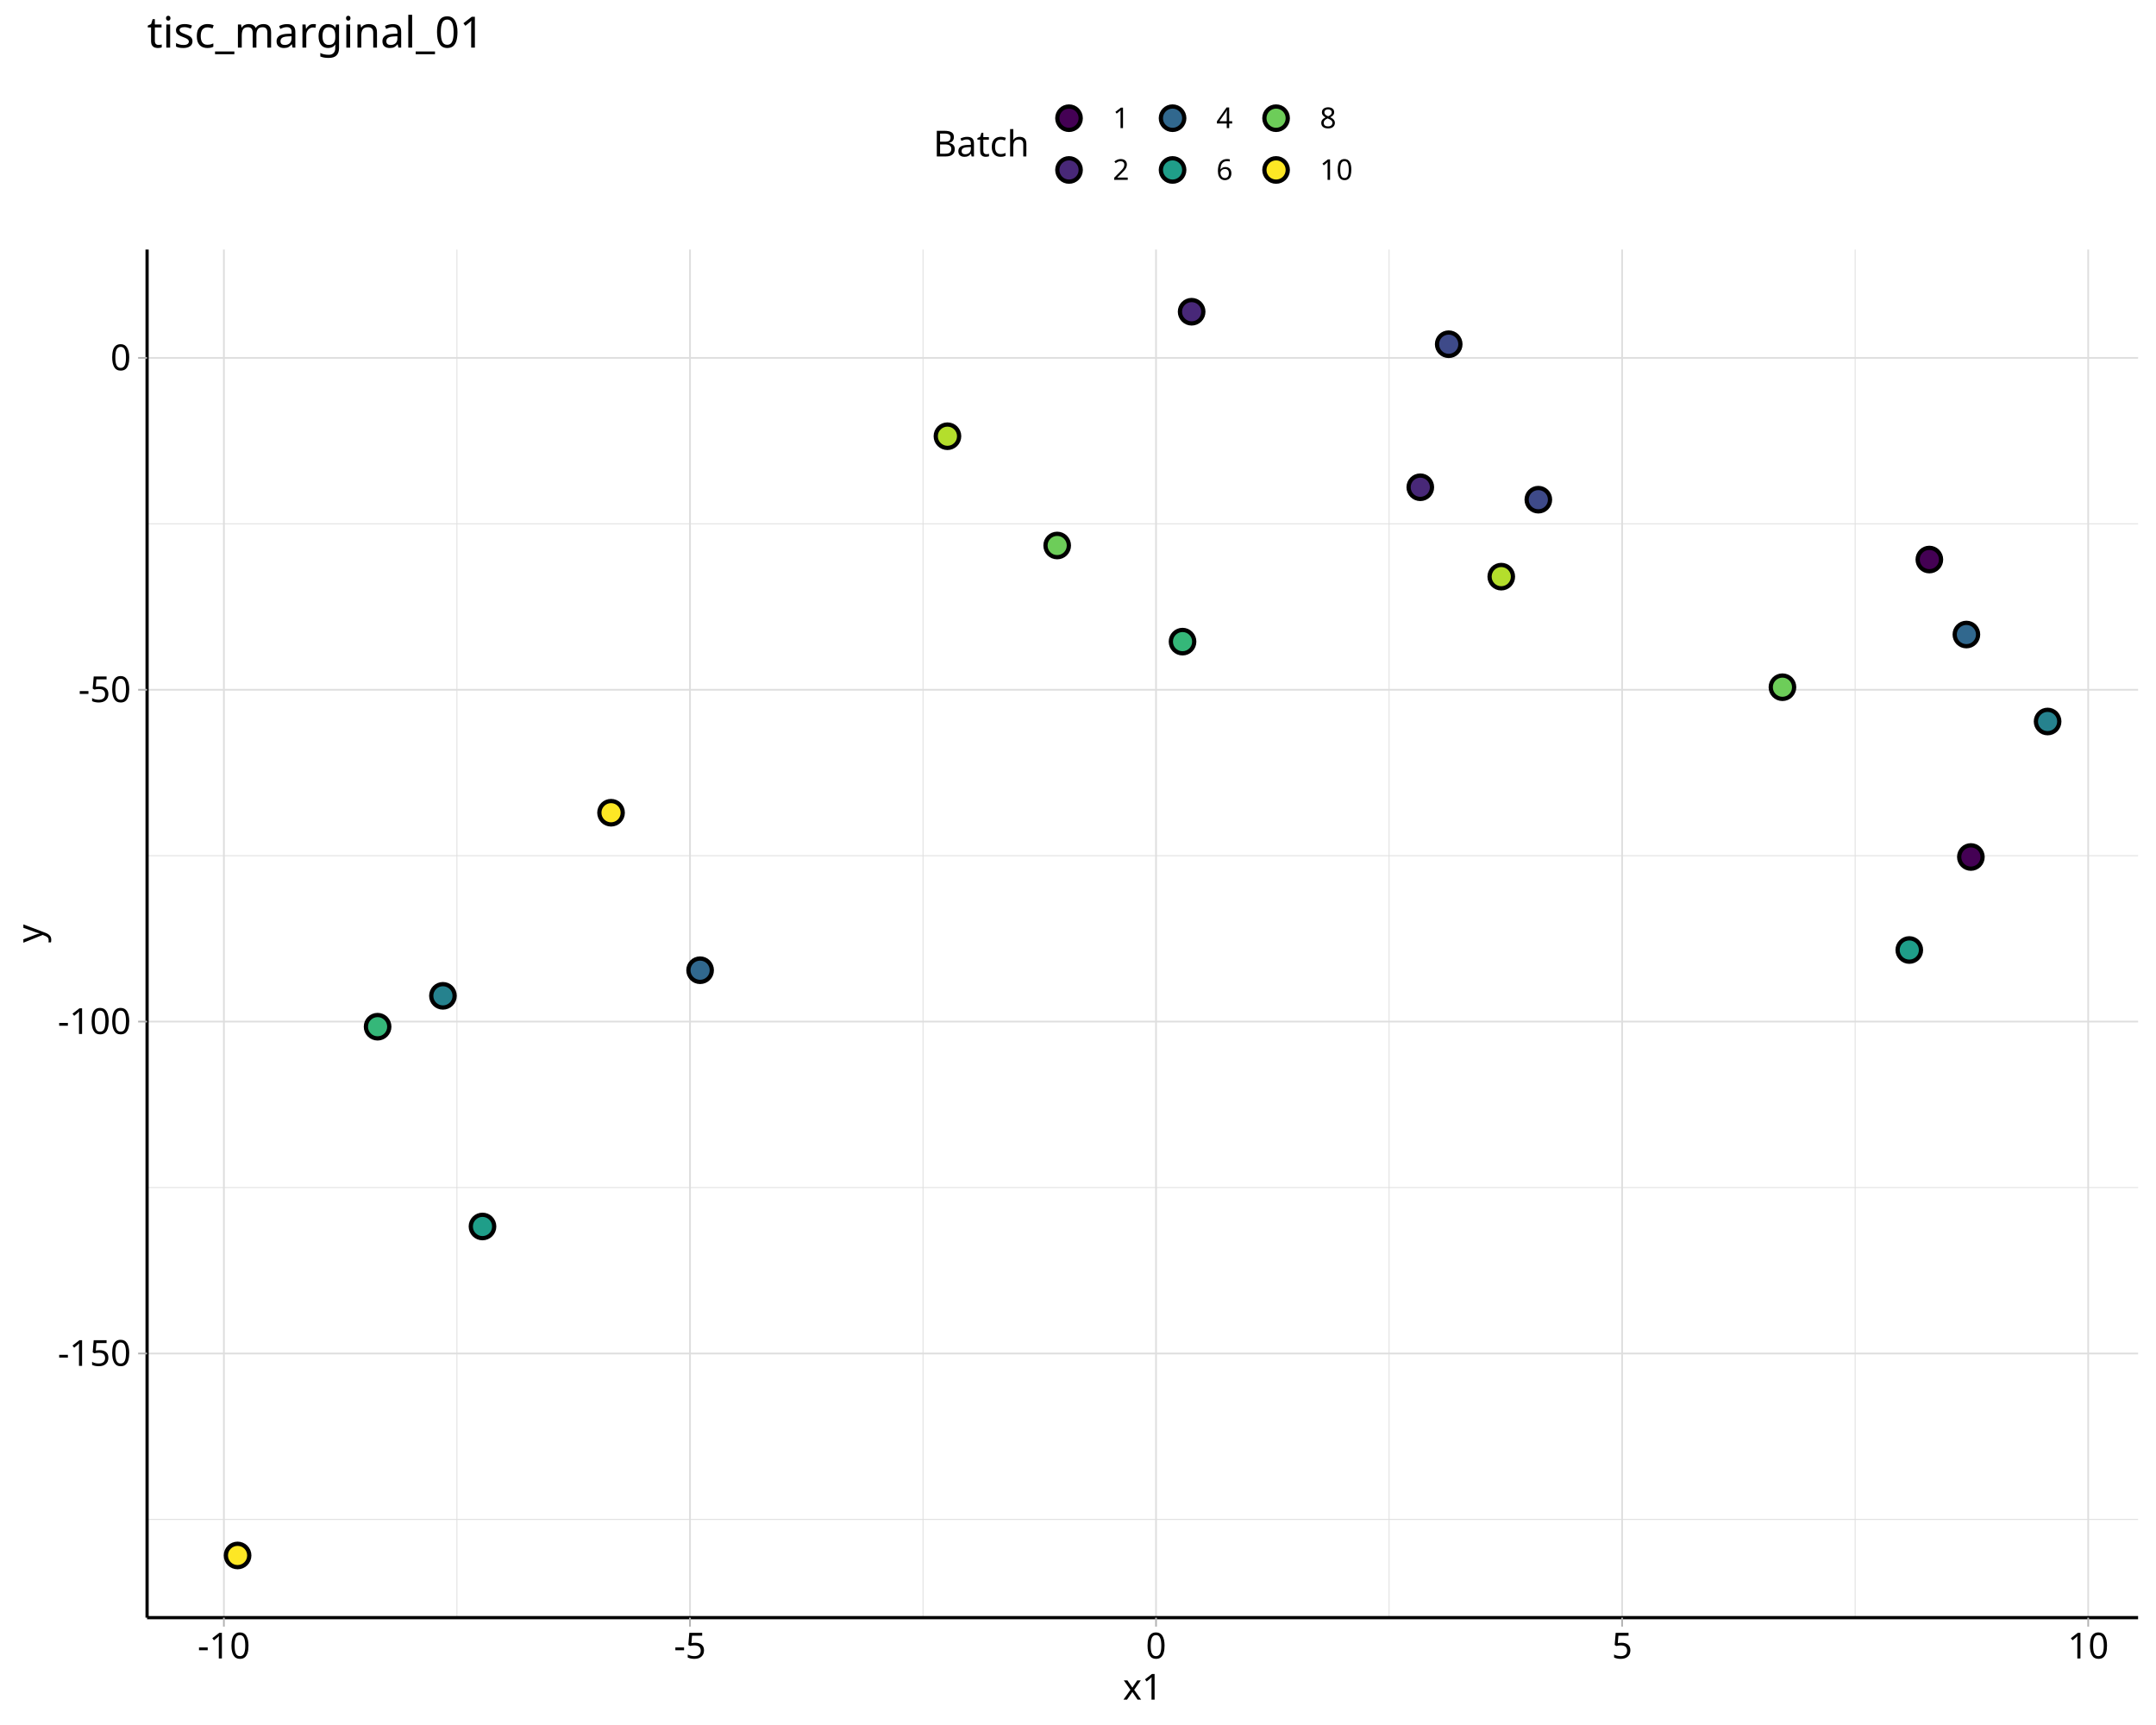
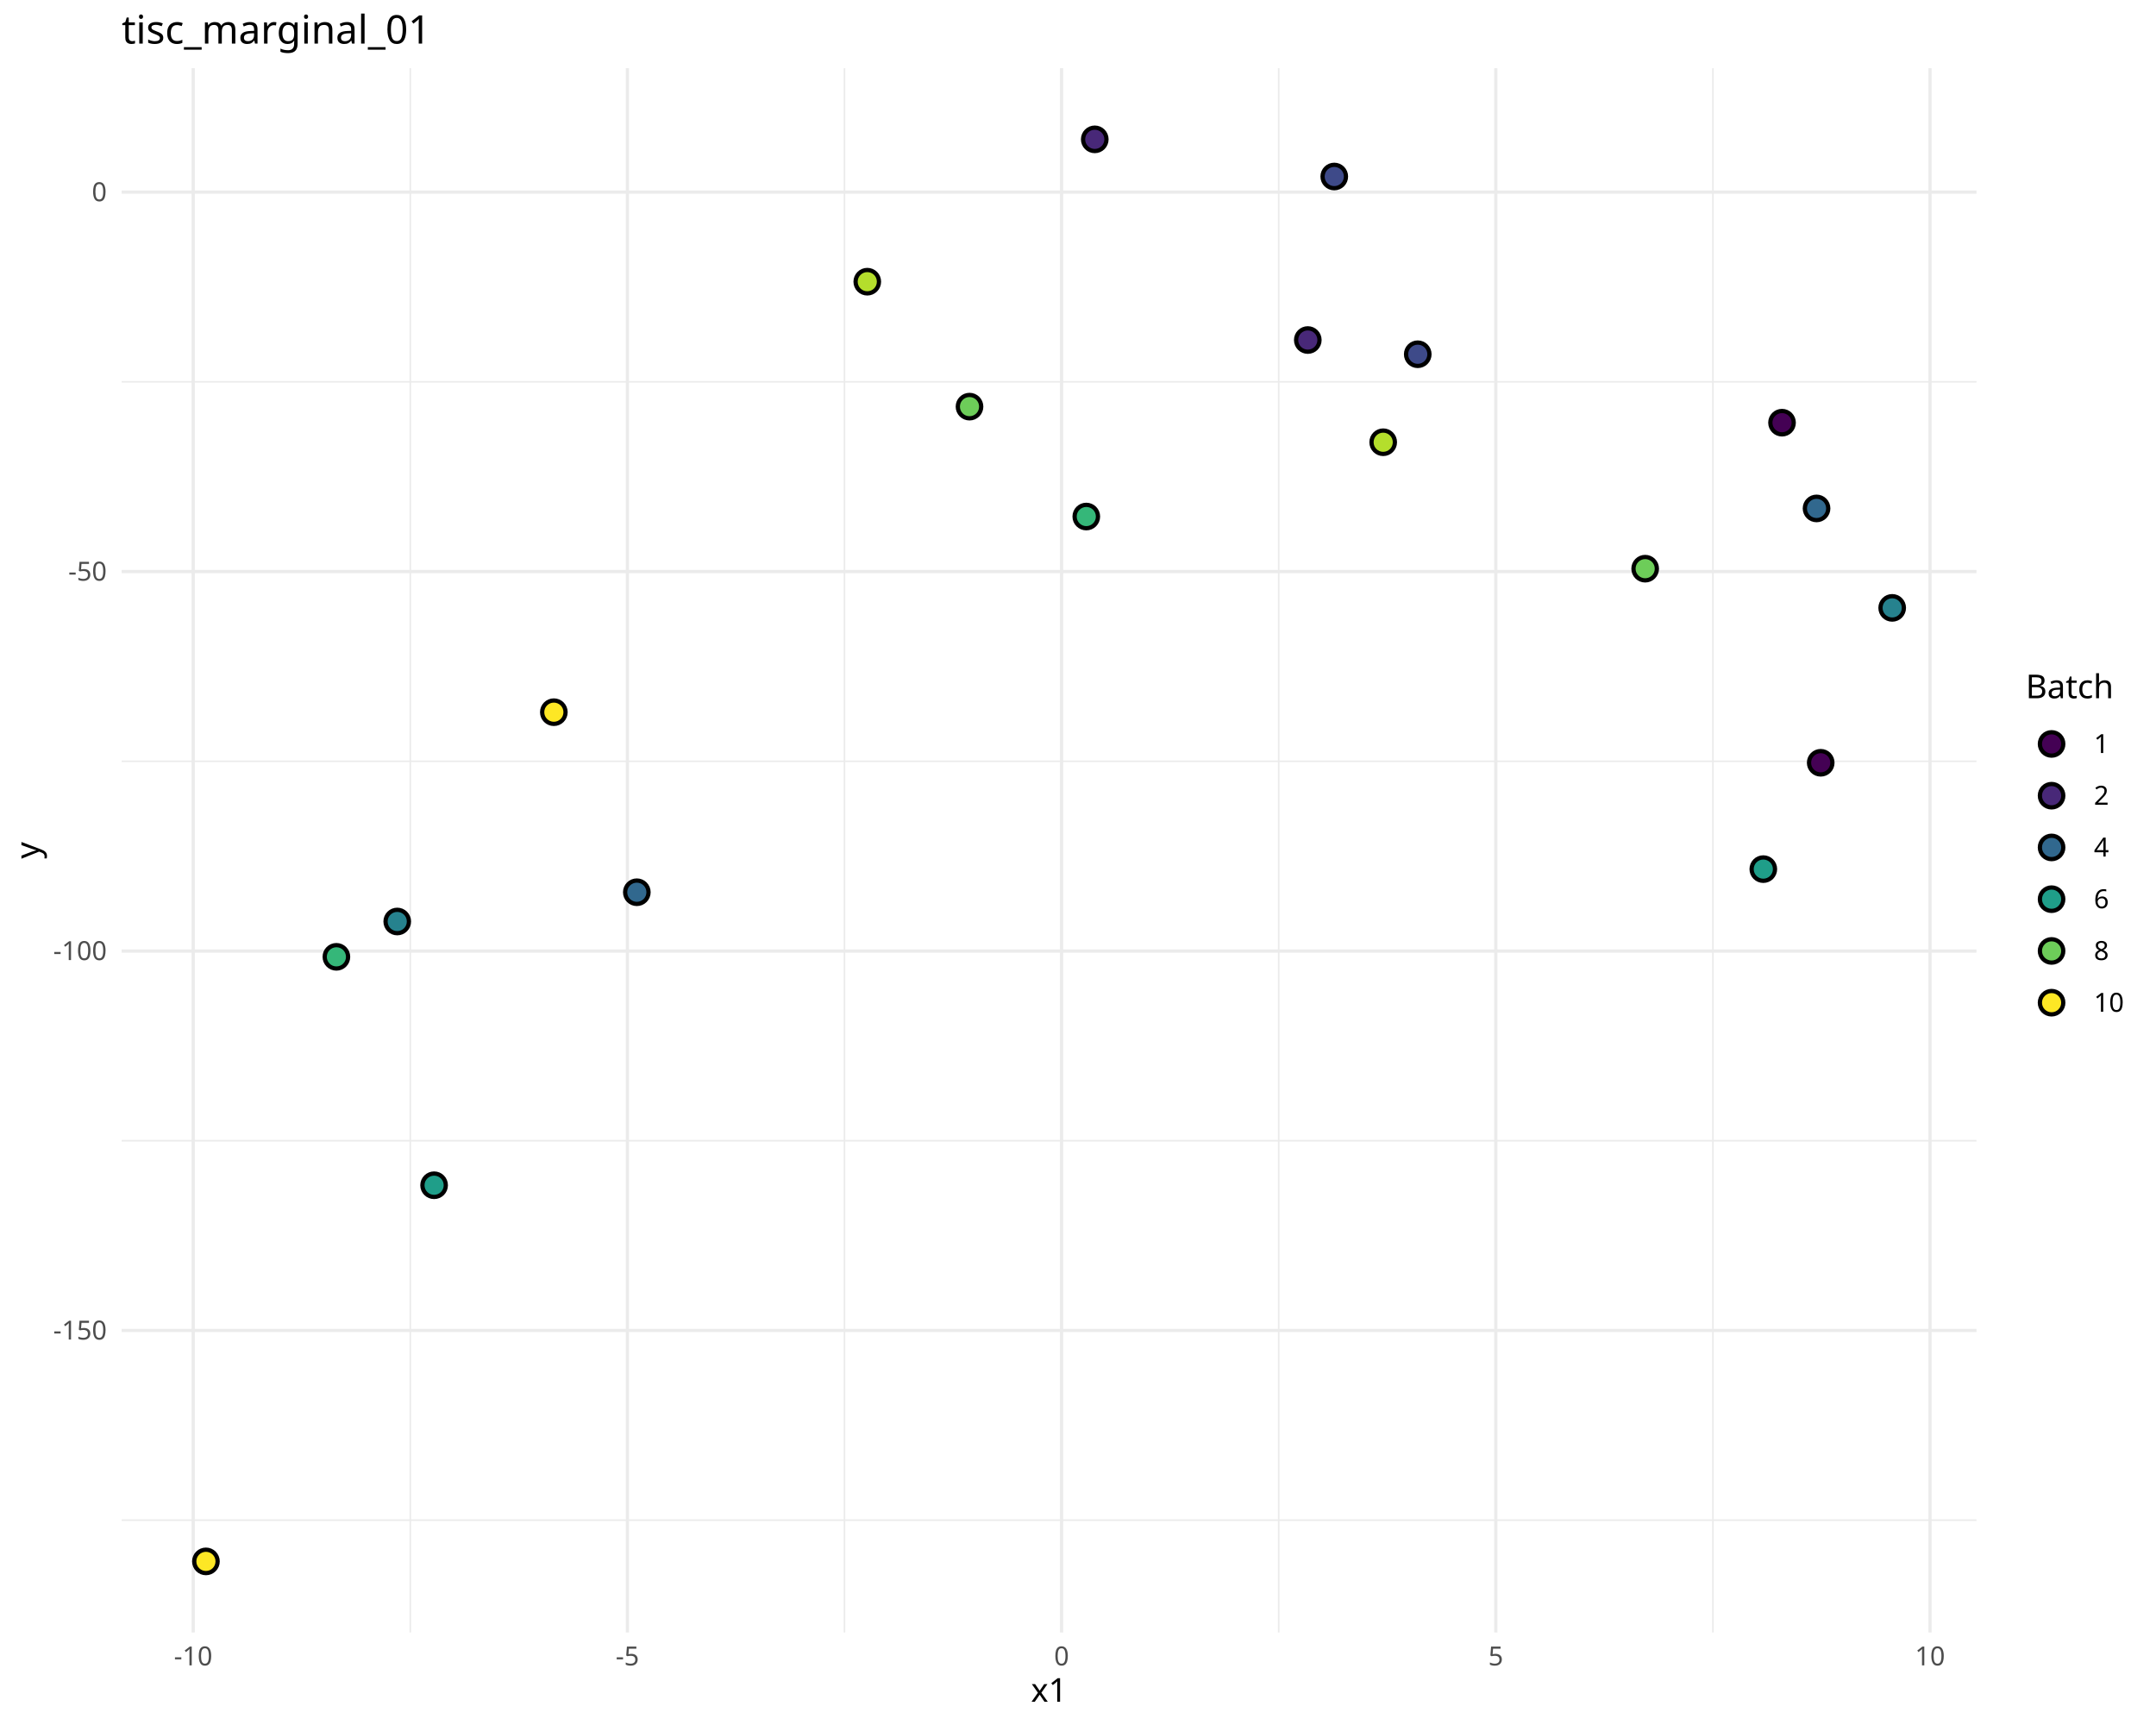
<svg xmlns="http://www.w3.org/2000/svg" class="svglite" data-engine-version="2.0" width="720.00pt" height="576.00pt" viewBox="0 0 720.00 576.00">
  <defs>
    <style type="text/css">
    .svglite line, .svglite polyline, .svglite polygon, .svglite path, .svglite rect, .svglite circle {
      fill: none;
      stroke: #000000;
      stroke-linecap: round;
      stroke-linejoin: round;
      stroke-miterlimit: 10.00;
    }
  </style>
  </defs>
  <rect width="100%" height="100%" style="stroke: none; fill: #FFFFFF;" />
  <defs>
    <clipPath id="cpMC4wMHw3MjAuMDB8MC4wMHw1NzYuMDA=">
      <rect x="0.00" y="0.00" width="720.00" height="576.00" />
    </clipPath>
  </defs>
  <g clip-path="url(#cpMC4wMHw3MjAuMDB8MC4wMHw1NzYuMDA=)">
-     <rect x="0.00" y="0.00" width="720.00" height="576.00" style="stroke-width: 1.16; stroke: #FFFFFF; fill: #FFFFFF;" />
-   </g>
+ </g>
  <defs>
-     <clipPath id="cpNDkuMTJ8NzE0LjAyfDgzLjMzfDU0MC4xNQ==">
-       <rect x="49.12" y="83.33" width="664.91" height="456.83" />
+     <clipPath id="cpNDAuNjJ8NjYwLjA1fDIyLjc4fDU0NS4xMQ==">
+       <rect x="40.62" y="22.78" width="619.44" height="522.33" />
    </clipPath>
  </defs>
-   <g clip-path="url(#cpNDkuMTJ8NzE0LjAyfDgzLjMzfDU0MC4xNQ==)">
-     <rect x="49.12" y="83.33" width="664.91" height="456.83" style="stroke-width: 1.16; stroke: none; fill: #FFFFFF;" />
-     <polyline points="49.12,507.36 714.02,507.36 " style="stroke-width: 0.29; stroke: #DEDEDE; stroke-linecap: butt;" />
-     <polyline points="49.12,396.54 714.02,396.54 " style="stroke-width: 0.29; stroke: #DEDEDE; stroke-linecap: butt;" />
-     <polyline points="49.12,285.73 714.02,285.73 " style="stroke-width: 0.29; stroke: #DEDEDE; stroke-linecap: butt;" />
-     <polyline points="49.12,174.91 714.02,174.91 " style="stroke-width: 0.29; stroke: #DEDEDE; stroke-linecap: butt;" />
-     <polyline points="152.59,540.15 152.59,83.33 " style="stroke-width: 0.29; stroke: #DEDEDE; stroke-linecap: butt;" />
-     <polyline points="308.24,540.15 308.24,83.33 " style="stroke-width: 0.29; stroke: #DEDEDE; stroke-linecap: butt;" />
-     <polyline points="463.89,540.15 463.89,83.33 " style="stroke-width: 0.29; stroke: #DEDEDE; stroke-linecap: butt;" />
-     <polyline points="619.53,540.15 619.53,83.33 " style="stroke-width: 0.29; stroke: #DEDEDE; stroke-linecap: butt;" />
-     <polyline points="49.12,451.95 714.02,451.95 " style="stroke-width: 0.58; stroke: #DEDEDE; stroke-linecap: butt;" />
-     <polyline points="49.12,341.13 714.02,341.13 " style="stroke-width: 0.58; stroke: #DEDEDE; stroke-linecap: butt;" />
-     <polyline points="49.12,230.32 714.02,230.32 " style="stroke-width: 0.58; stroke: #DEDEDE; stroke-linecap: butt;" />
-     <polyline points="49.12,119.50 714.02,119.50 " style="stroke-width: 0.58; stroke: #DEDEDE; stroke-linecap: butt;" />
-     <polyline points="74.77,540.15 74.77,83.33 " style="stroke-width: 0.58; stroke: #DEDEDE; stroke-linecap: butt;" />
-     <polyline points="230.42,540.15 230.42,83.33 " style="stroke-width: 0.58; stroke: #DEDEDE; stroke-linecap: butt;" />
-     <polyline points="386.06,540.15 386.06,83.33 " style="stroke-width: 0.58; stroke: #DEDEDE; stroke-linecap: butt;" />
-     <polyline points="541.71,540.15 541.71,83.33 " style="stroke-width: 0.58; stroke: #DEDEDE; stroke-linecap: butt;" />
-     <polyline points="697.36,540.15 697.36,83.33 " style="stroke-width: 0.58; stroke: #DEDEDE; stroke-linecap: butt;" />
-     <circle cx="644.31" cy="186.84" r="3.91" style="stroke-width: 1.42; fill: #440154;" />
-     <circle cx="658.18" cy="286.16" r="3.91" style="stroke-width: 1.42; fill: #440154;" />
-     <circle cx="474.31" cy="162.70" r="3.91" style="stroke-width: 1.42; fill: #482878;" />
-     <circle cx="397.95" cy="104.09" r="3.91" style="stroke-width: 1.42; fill: #482878;" />
-     <circle cx="483.80" cy="114.94" r="3.91" style="stroke-width: 1.42; fill: #3E4A89;" />
-     <circle cx="513.73" cy="166.85" r="3.91" style="stroke-width: 1.42; fill: #3E4A89;" />
-     <circle cx="656.68" cy="211.88" r="3.91" style="stroke-width: 1.42; fill: #31688E;" />
-     <circle cx="233.80" cy="323.97" r="3.91" style="stroke-width: 1.42; fill: #31688E;" />
-     <circle cx="683.80" cy="240.92" r="3.91" style="stroke-width: 1.42; fill: #26828E;" />
-     <circle cx="147.92" cy="332.52" r="3.91" style="stroke-width: 1.42; fill: #26828E;" />
-     <circle cx="637.61" cy="317.22" r="3.91" style="stroke-width: 1.42; fill: #1F9E89;" />
-     <circle cx="161.13" cy="409.54" r="3.91" style="stroke-width: 1.42; fill: #1F9E89;" />
-     <circle cx="126.10" cy="342.83" r="3.91" style="stroke-width: 1.42; fill: #35B779;" />
-     <circle cx="394.91" cy="214.25" r="3.91" style="stroke-width: 1.42; fill: #35B779;" />
-     <circle cx="353.05" cy="182.15" r="3.91" style="stroke-width: 1.42; fill: #6DCD59;" />
-     <circle cx="595.25" cy="229.47" r="3.91" style="stroke-width: 1.42; fill: #6DCD59;" />
-     <circle cx="316.40" cy="145.66" r="3.91" style="stroke-width: 1.42; fill: #B4DE2C;" />
-     <circle cx="501.35" cy="192.55" r="3.91" style="stroke-width: 1.42; fill: #B4DE2C;" />
-     <circle cx="79.34" cy="519.39" r="3.91" style="stroke-width: 1.42; fill: #FDE725;" />
-     <circle cx="204.06" cy="271.38" r="3.91" style="stroke-width: 1.42; fill: #FDE725;" />
+   <g clip-path="url(#cpNDAuNjJ8NjYwLjA1fDIyLjc4fDU0NS4xMQ==)">
+     <polyline points="40.62,507.61 660.05,507.61 " style="stroke-width: 0.53; stroke: #EBEBEB; stroke-linecap: butt;" />
+     <polyline points="40.62,380.91 660.05,380.91 " style="stroke-width: 0.53; stroke: #EBEBEB; stroke-linecap: butt;" />
+     <polyline points="40.62,254.20 660.05,254.20 " style="stroke-width: 0.53; stroke: #EBEBEB; stroke-linecap: butt;" />
+     <polyline points="40.62,127.50 660.05,127.50 " style="stroke-width: 0.53; stroke: #EBEBEB; stroke-linecap: butt;" />
+     <polyline points="137.02,545.11 137.02,22.78 " style="stroke-width: 0.53; stroke: #EBEBEB; stroke-linecap: butt;" />
+     <polyline points="282.02,545.11 282.02,22.78 " style="stroke-width: 0.53; stroke: #EBEBEB; stroke-linecap: butt;" />
+     <polyline points="427.02,545.11 427.02,22.78 " style="stroke-width: 0.53; stroke: #EBEBEB; stroke-linecap: butt;" />
+     <polyline points="572.03,545.11 572.03,22.78 " style="stroke-width: 0.53; stroke: #EBEBEB; stroke-linecap: butt;" />
+     <polyline points="40.62,444.26 660.05,444.26 " style="stroke-width: 1.07; stroke: #EBEBEB; stroke-linecap: butt;" />
+     <polyline points="40.62,317.56 660.05,317.56 " style="stroke-width: 1.07; stroke: #EBEBEB; stroke-linecap: butt;" />
+     <polyline points="40.62,190.85 660.05,190.85 " style="stroke-width: 1.07; stroke: #EBEBEB; stroke-linecap: butt;" />
+     <polyline points="40.62,64.15 660.05,64.15 " style="stroke-width: 1.07; stroke: #EBEBEB; stroke-linecap: butt;" />
+     <polyline points="64.52,545.11 64.52,22.78 " style="stroke-width: 1.07; stroke: #EBEBEB; stroke-linecap: butt;" />
+     <polyline points="209.52,545.11 209.52,22.78 " style="stroke-width: 1.07; stroke: #EBEBEB; stroke-linecap: butt;" />
+     <polyline points="354.52,545.11 354.52,22.78 " style="stroke-width: 1.07; stroke: #EBEBEB; stroke-linecap: butt;" />
+     <polyline points="499.53,545.11 499.53,22.78 " style="stroke-width: 1.07; stroke: #EBEBEB; stroke-linecap: butt;" />
+     <polyline points="644.53,545.11 644.53,22.78 " style="stroke-width: 1.07; stroke: #EBEBEB; stroke-linecap: butt;" />
+     <circle cx="595.11" cy="141.14" r="3.91" style="stroke-width: 1.42; fill: #440154;" />
+     <circle cx="608.03" cy="254.70" r="3.91" style="stroke-width: 1.42; fill: #440154;" />
+     <circle cx="436.74" cy="113.54" r="3.91" style="stroke-width: 1.42; fill: #482878;" />
+     <circle cx="365.60" cy="46.53" r="3.91" style="stroke-width: 1.42; fill: #482878;" />
+     <circle cx="445.58" cy="58.94" r="3.91" style="stroke-width: 1.42; fill: #3E4A89;" />
+     <circle cx="473.46" cy="118.29" r="3.91" style="stroke-width: 1.42; fill: #3E4A89;" />
+     <circle cx="606.64" cy="169.77" r="3.91" style="stroke-width: 1.42; fill: #31688E;" />
+     <circle cx="212.67" cy="297.93" r="3.91" style="stroke-width: 1.42; fill: #31688E;" />
+     <circle cx="631.90" cy="202.98" r="3.91" style="stroke-width: 1.42; fill: #26828E;" />
+     <circle cx="132.66" cy="307.70" r="3.91" style="stroke-width: 1.42; fill: #26828E;" />
+     <circle cx="588.86" cy="290.21" r="3.91" style="stroke-width: 1.42; fill: #1F9E89;" />
+     <circle cx="144.97" cy="395.77" r="3.91" style="stroke-width: 1.42; fill: #1F9E89;" />
+     <circle cx="112.34" cy="319.50" r="3.91" style="stroke-width: 1.42; fill: #35B779;" />
+     <circle cx="362.77" cy="172.48" r="3.91" style="stroke-width: 1.42; fill: #35B779;" />
+     <circle cx="323.77" cy="135.78" r="3.91" style="stroke-width: 1.42; fill: #6DCD59;" />
+     <circle cx="549.41" cy="189.89" r="3.91" style="stroke-width: 1.42; fill: #6DCD59;" />
+     <circle cx="289.63" cy="94.06" r="3.91" style="stroke-width: 1.42; fill: #B4DE2C;" />
+     <circle cx="461.92" cy="147.67" r="3.91" style="stroke-width: 1.42; fill: #B4DE2C;" />
+     <circle cx="68.77" cy="521.37" r="3.91" style="stroke-width: 1.42; fill: #FDE725;" />
+     <circle cx="184.96" cy="237.81" r="3.91" style="stroke-width: 1.42; fill: #FDE725;" />
  </g>
  <g clip-path="url(#cpMC4wMHw3MjAuMDB8MC4wMHw1NzYuMDA=)">
-     <polyline points="49.12,540.15 49.12,83.33 " style="stroke-width: 1.07; stroke-linecap: butt;" />
-     <text x="43.74" y="456.08" text-anchor="end" style="font-size: 12.00px; font-family: sans;" textLength="24.02px" lengthAdjust="spacingAndGlyphs">-150</text>
-     <text x="43.74" y="345.26" text-anchor="end" style="font-size: 12.00px; font-family: sans;" textLength="24.02px" lengthAdjust="spacingAndGlyphs">-100</text>
-     <text x="43.74" y="234.45" text-anchor="end" style="font-size: 12.00px; font-family: sans;" textLength="17.34px" lengthAdjust="spacingAndGlyphs">-50</text>
-     <text x="43.74" y="123.63" text-anchor="end" style="font-size: 12.00px; font-family: sans;" textLength="6.67px" lengthAdjust="spacingAndGlyphs">0</text>
-     <polyline points="46.13,451.95 49.12,451.95 " style="stroke-width: 0.58; stroke: #B3B3B3; stroke-linecap: butt;" />
-     <polyline points="46.13,341.13 49.12,341.13 " style="stroke-width: 0.58; stroke: #B3B3B3; stroke-linecap: butt;" />
-     <polyline points="46.13,230.32 49.12,230.32 " style="stroke-width: 0.58; stroke: #B3B3B3; stroke-linecap: butt;" />
-     <polyline points="46.13,119.50 49.12,119.50 " style="stroke-width: 0.58; stroke: #B3B3B3; stroke-linecap: butt;" />
-     <polyline points="49.12,540.15 714.02,540.15 " style="stroke-width: 1.07; stroke-linecap: butt;" />
-     <polyline points="74.77,543.14 74.77,540.15 " style="stroke-width: 0.58; stroke: #B3B3B3; stroke-linecap: butt;" />
-     <polyline points="230.42,543.14 230.42,540.15 " style="stroke-width: 0.58; stroke: #B3B3B3; stroke-linecap: butt;" />
-     <polyline points="386.06,543.14 386.06,540.15 " style="stroke-width: 0.58; stroke: #B3B3B3; stroke-linecap: butt;" />
-     <polyline points="541.71,543.14 541.71,540.15 " style="stroke-width: 0.58; stroke: #B3B3B3; stroke-linecap: butt;" />
-     <polyline points="697.36,543.14 697.36,540.15 " style="stroke-width: 0.58; stroke: #B3B3B3; stroke-linecap: butt;" />
-     <text x="74.77" y="553.79" text-anchor="middle" style="font-size: 12.00px; font-family: sans;" textLength="17.34px" lengthAdjust="spacingAndGlyphs">-10</text>
-     <text x="230.42" y="553.79" text-anchor="middle" style="font-size: 12.00px; font-family: sans;" textLength="10.67px" lengthAdjust="spacingAndGlyphs">-5</text>
-     <text x="386.06" y="553.79" text-anchor="middle" style="font-size: 12.00px; font-family: sans;" textLength="6.67px" lengthAdjust="spacingAndGlyphs">0</text>
-     <text x="541.71" y="553.79" text-anchor="middle" style="font-size: 12.00px; font-family: sans;" textLength="6.67px" lengthAdjust="spacingAndGlyphs">5</text>
-     <text x="697.36" y="553.79" text-anchor="middle" style="font-size: 12.00px; font-family: sans;" textLength="13.35px" lengthAdjust="spacingAndGlyphs">10</text>
-     <text x="381.57" y="567.53" text-anchor="middle" style="font-size: 12.00px; font-family: sans;" textLength="12.68px" lengthAdjust="spacingAndGlyphs">x1</text>
-     <text transform="translate(14.24,311.74) rotate(-90)" text-anchor="middle" style="font-size: 12.00px; font-family: sans;" textLength="6.00px" lengthAdjust="spacingAndGlyphs">y</text>
-     <rect x="305.71" y="24.85" width="151.71" height="46.52" style="stroke-width: 1.16; stroke: none; fill: #FFFFFF;" />
-     <text x="311.69" y="52.24" style="font-size: 12.00px; font-family: sans;" textLength="30.69px" lengthAdjust="spacingAndGlyphs">Batch</text>
-     <circle cx="357.00" cy="39.47" r="3.91" style="stroke-width: 1.42; fill: #440154;" />
-     <circle cx="357.00" cy="56.75" r="3.91" style="stroke-width: 1.42; fill: #482878;" />
-     <circle cx="391.58" cy="39.47" r="3.91" style="stroke-width: 1.42; fill: #31688E;" />
-     <circle cx="391.58" cy="56.75" r="3.91" style="stroke-width: 1.42; fill: #1F9E89;" />
-     <circle cx="426.15" cy="39.47" r="3.91" style="stroke-width: 1.42; fill: #6DCD59;" />
-     <circle cx="426.15" cy="56.75" r="3.91" style="stroke-width: 1.42; fill: #FDE725;" />
-     <text x="371.62" y="42.78" style="font-size: 9.60px; font-family: sans;" textLength="5.34px" lengthAdjust="spacingAndGlyphs">1</text>
-     <text x="371.62" y="60.06" style="font-size: 9.60px; font-family: sans;" textLength="5.34px" lengthAdjust="spacingAndGlyphs">2</text>
-     <text x="406.19" y="42.78" style="font-size: 9.60px; font-family: sans;" textLength="5.34px" lengthAdjust="spacingAndGlyphs">4</text>
-     <text x="406.19" y="60.06" style="font-size: 9.60px; font-family: sans;" textLength="5.34px" lengthAdjust="spacingAndGlyphs">6</text>
-     <text x="440.77" y="42.78" style="font-size: 9.60px; font-family: sans;" textLength="5.34px" lengthAdjust="spacingAndGlyphs">8</text>
-     <text x="440.77" y="60.06" style="font-size: 9.60px; font-family: sans;" textLength="10.68px" lengthAdjust="spacingAndGlyphs">10</text>
-     <text x="49.12" y="15.89" style="font-size: 14.40px; font-family: sans;" textLength="108.87px" lengthAdjust="spacingAndGlyphs">tisc_marginal_01</text>
+     <text x="35.69" y="447.29" text-anchor="end" style="font-size: 8.80px; fill: #4D4D4D; font-family: sans;" textLength="17.61px" lengthAdjust="spacingAndGlyphs">-150</text>
+     <text x="35.69" y="320.58" text-anchor="end" style="font-size: 8.80px; fill: #4D4D4D; font-family: sans;" textLength="17.61px" lengthAdjust="spacingAndGlyphs">-100</text>
+     <text x="35.69" y="193.88" text-anchor="end" style="font-size: 8.80px; fill: #4D4D4D; font-family: sans;" textLength="12.72px" lengthAdjust="spacingAndGlyphs">-50</text>
+     <text x="35.69" y="67.18" text-anchor="end" style="font-size: 8.80px; fill: #4D4D4D; font-family: sans;" textLength="4.89px" lengthAdjust="spacingAndGlyphs">0</text>
+     <text x="64.52" y="556.10" text-anchor="middle" style="font-size: 8.80px; fill: #4D4D4D; font-family: sans;" textLength="12.72px" lengthAdjust="spacingAndGlyphs">-10</text>
+     <text x="209.52" y="556.10" text-anchor="middle" style="font-size: 8.80px; fill: #4D4D4D; font-family: sans;" textLength="7.82px" lengthAdjust="spacingAndGlyphs">-5</text>
+     <text x="354.52" y="556.10" text-anchor="middle" style="font-size: 8.80px; fill: #4D4D4D; font-family: sans;" textLength="4.89px" lengthAdjust="spacingAndGlyphs">0</text>
+     <text x="499.53" y="556.10" text-anchor="middle" style="font-size: 8.80px; fill: #4D4D4D; font-family: sans;" textLength="4.89px" lengthAdjust="spacingAndGlyphs">5</text>
+     <text x="644.53" y="556.10" text-anchor="middle" style="font-size: 8.80px; fill: #4D4D4D; font-family: sans;" textLength="9.79px" lengthAdjust="spacingAndGlyphs">10</text>
+     <text x="350.34" y="568.24" text-anchor="middle" style="font-size: 11.00px; font-family: sans;" textLength="11.62px" lengthAdjust="spacingAndGlyphs">x1</text>
+     <text transform="translate(13.05,283.95) rotate(-90)" text-anchor="middle" style="font-size: 11.00px; font-family: sans;" textLength="5.50px" lengthAdjust="spacingAndGlyphs">y</text>
+     <text x="676.49" y="233.15" style="font-size: 11.00px; font-family: sans;" textLength="28.14px" lengthAdjust="spacingAndGlyphs">Batch</text>
+     <circle cx="685.13" cy="248.41" r="3.91" style="stroke-width: 1.42; fill: #440154;" />
+     <circle cx="685.13" cy="265.69" r="3.91" style="stroke-width: 1.42; fill: #482878;" />
+     <circle cx="685.13" cy="282.97" r="3.91" style="stroke-width: 1.42; fill: #31688E;" />
+     <circle cx="685.13" cy="300.25" r="3.91" style="stroke-width: 1.42; fill: #1F9E89;" />
+     <circle cx="685.13" cy="317.53" r="3.91" style="stroke-width: 1.42; fill: #6DCD59;" />
+     <circle cx="685.13" cy="334.81" r="3.91" style="stroke-width: 1.42; fill: #FDE725;" />
+     <text x="699.25" y="251.44" style="font-size: 8.80px; font-family: sans;" textLength="4.89px" lengthAdjust="spacingAndGlyphs">1</text>
+     <text x="699.25" y="268.72" style="font-size: 8.80px; font-family: sans;" textLength="4.89px" lengthAdjust="spacingAndGlyphs">2</text>
+     <text x="699.25" y="286.00" style="font-size: 8.80px; font-family: sans;" textLength="4.89px" lengthAdjust="spacingAndGlyphs">4</text>
+     <text x="699.25" y="303.28" style="font-size: 8.80px; font-family: sans;" textLength="4.89px" lengthAdjust="spacingAndGlyphs">6</text>
+     <text x="699.25" y="320.56" style="font-size: 8.80px; font-family: sans;" textLength="4.89px" lengthAdjust="spacingAndGlyphs">8</text>
+     <text x="699.25" y="337.84" style="font-size: 8.80px; font-family: sans;" textLength="9.79px" lengthAdjust="spacingAndGlyphs">10</text>
+     <text x="40.62" y="14.56" style="font-size: 13.20px; font-family: sans;" textLength="99.80px" lengthAdjust="spacingAndGlyphs">tisc_marginal_01</text>
  </g>
</svg>
